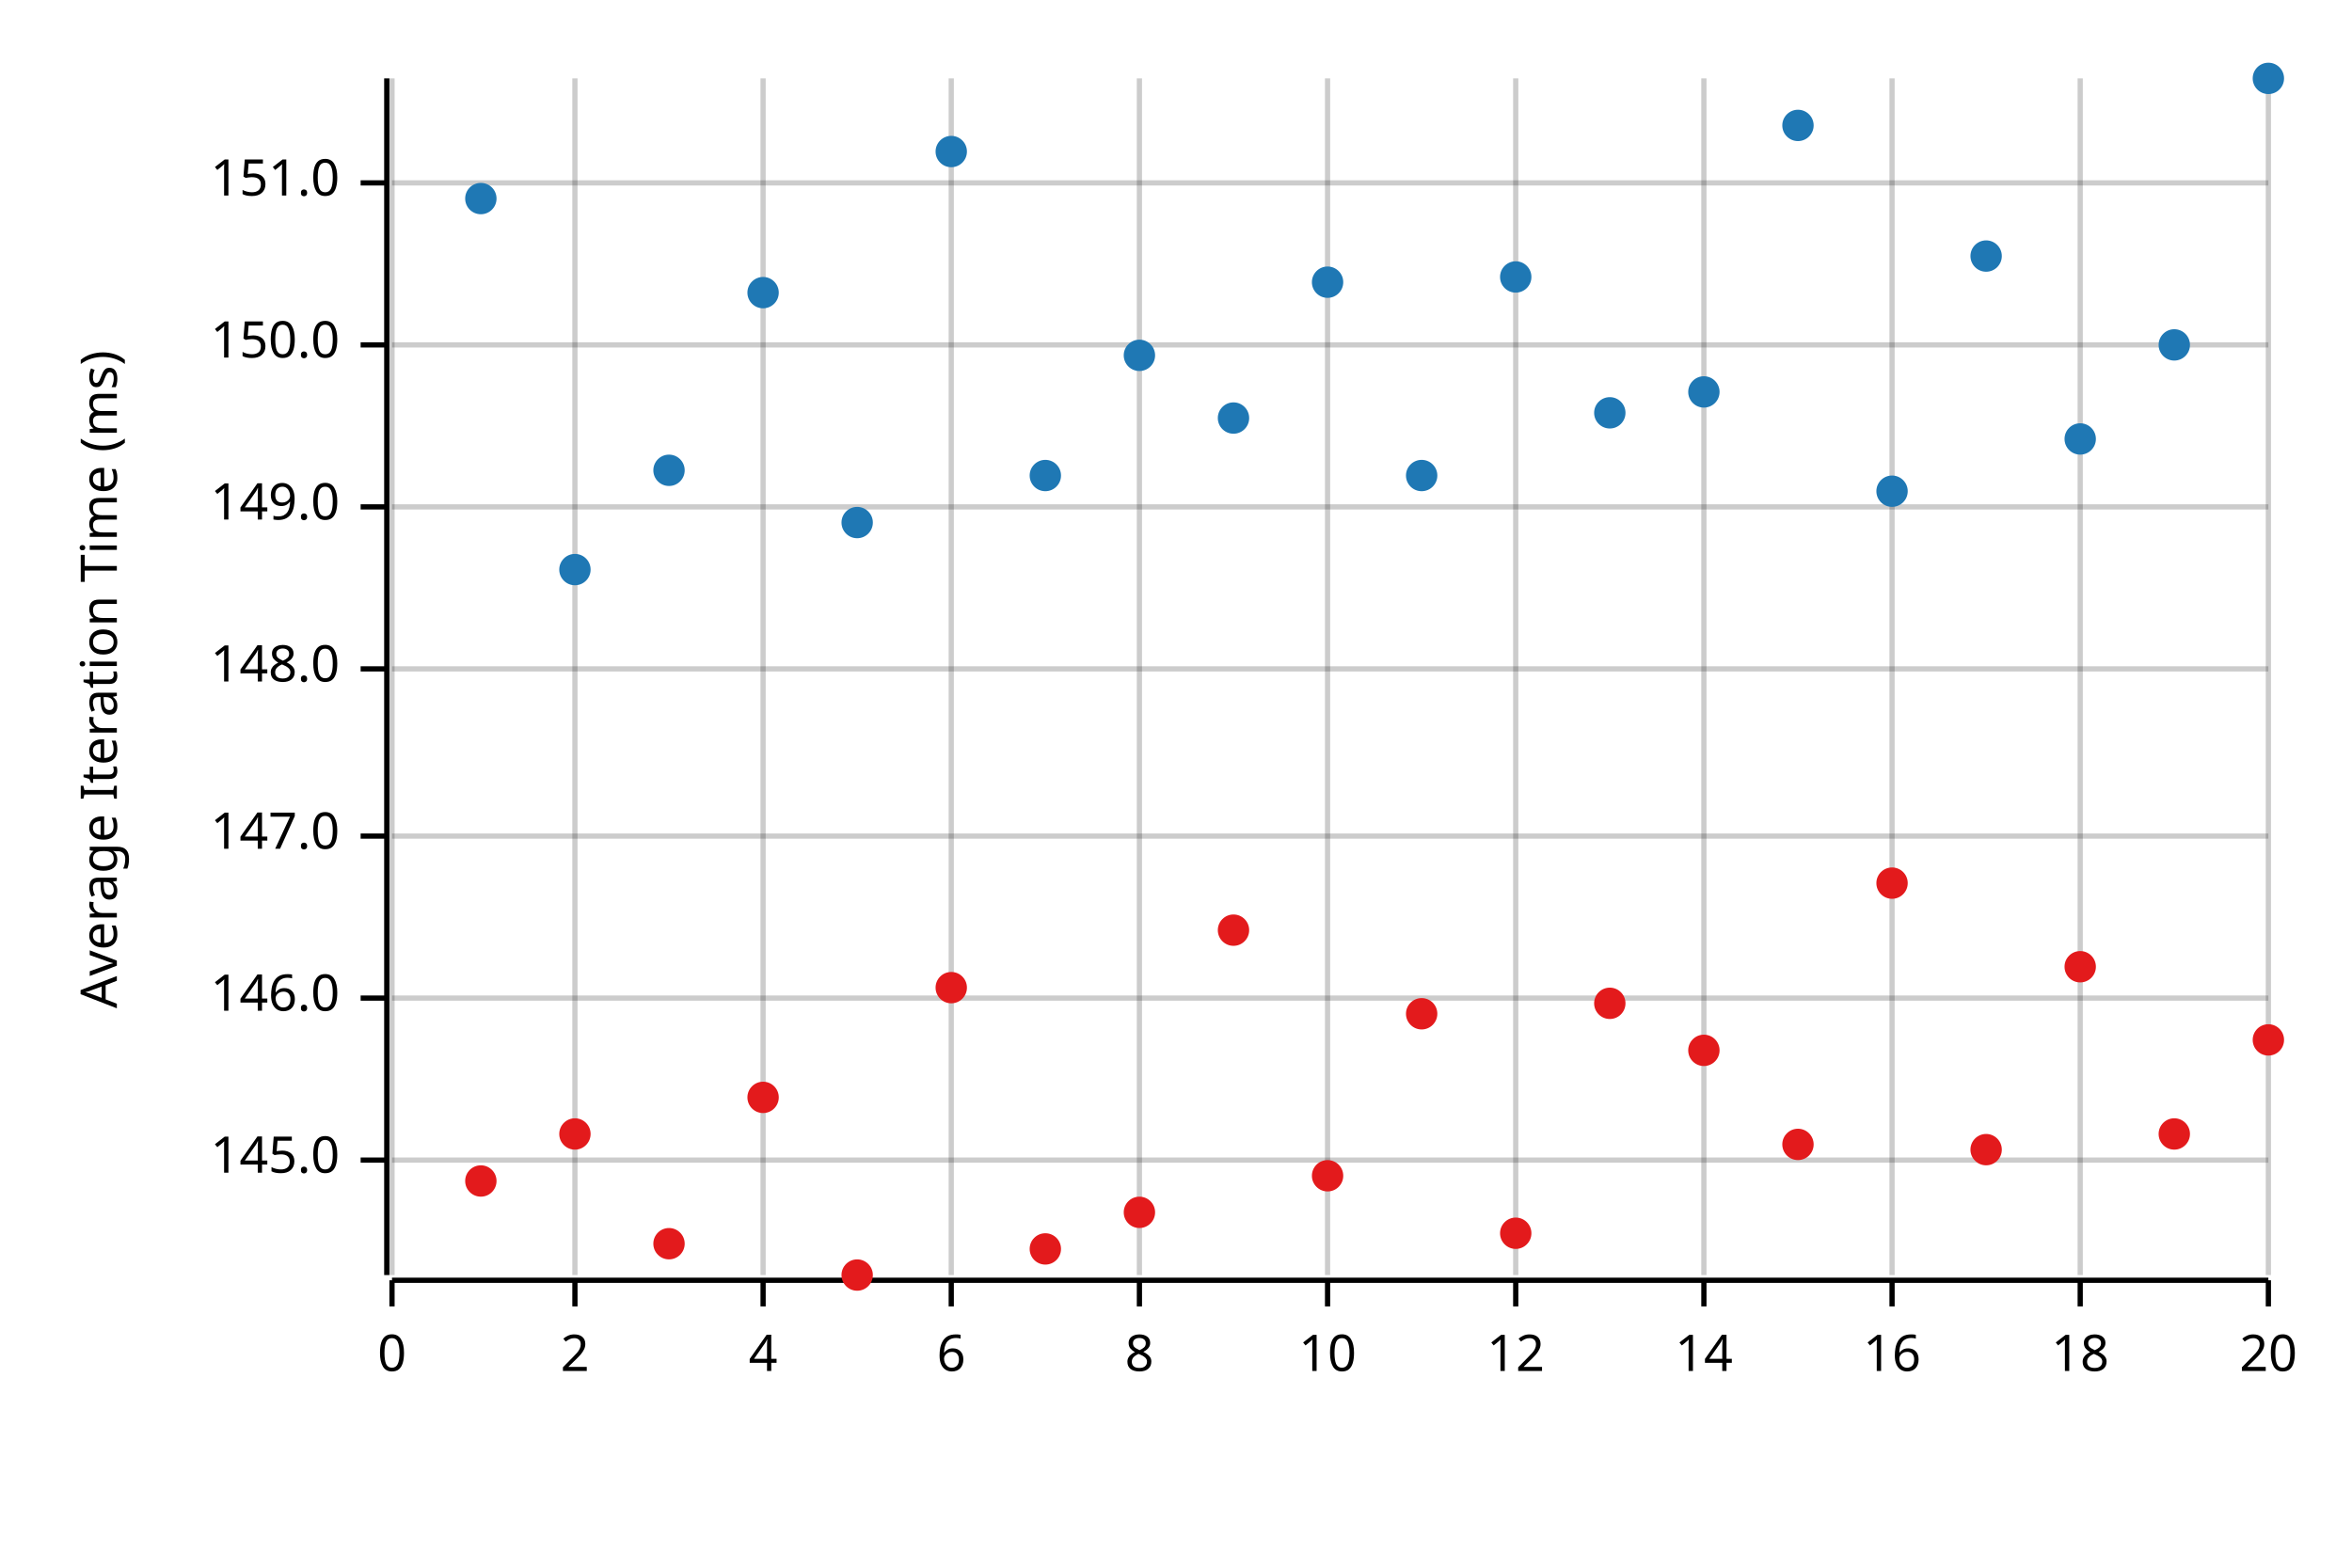
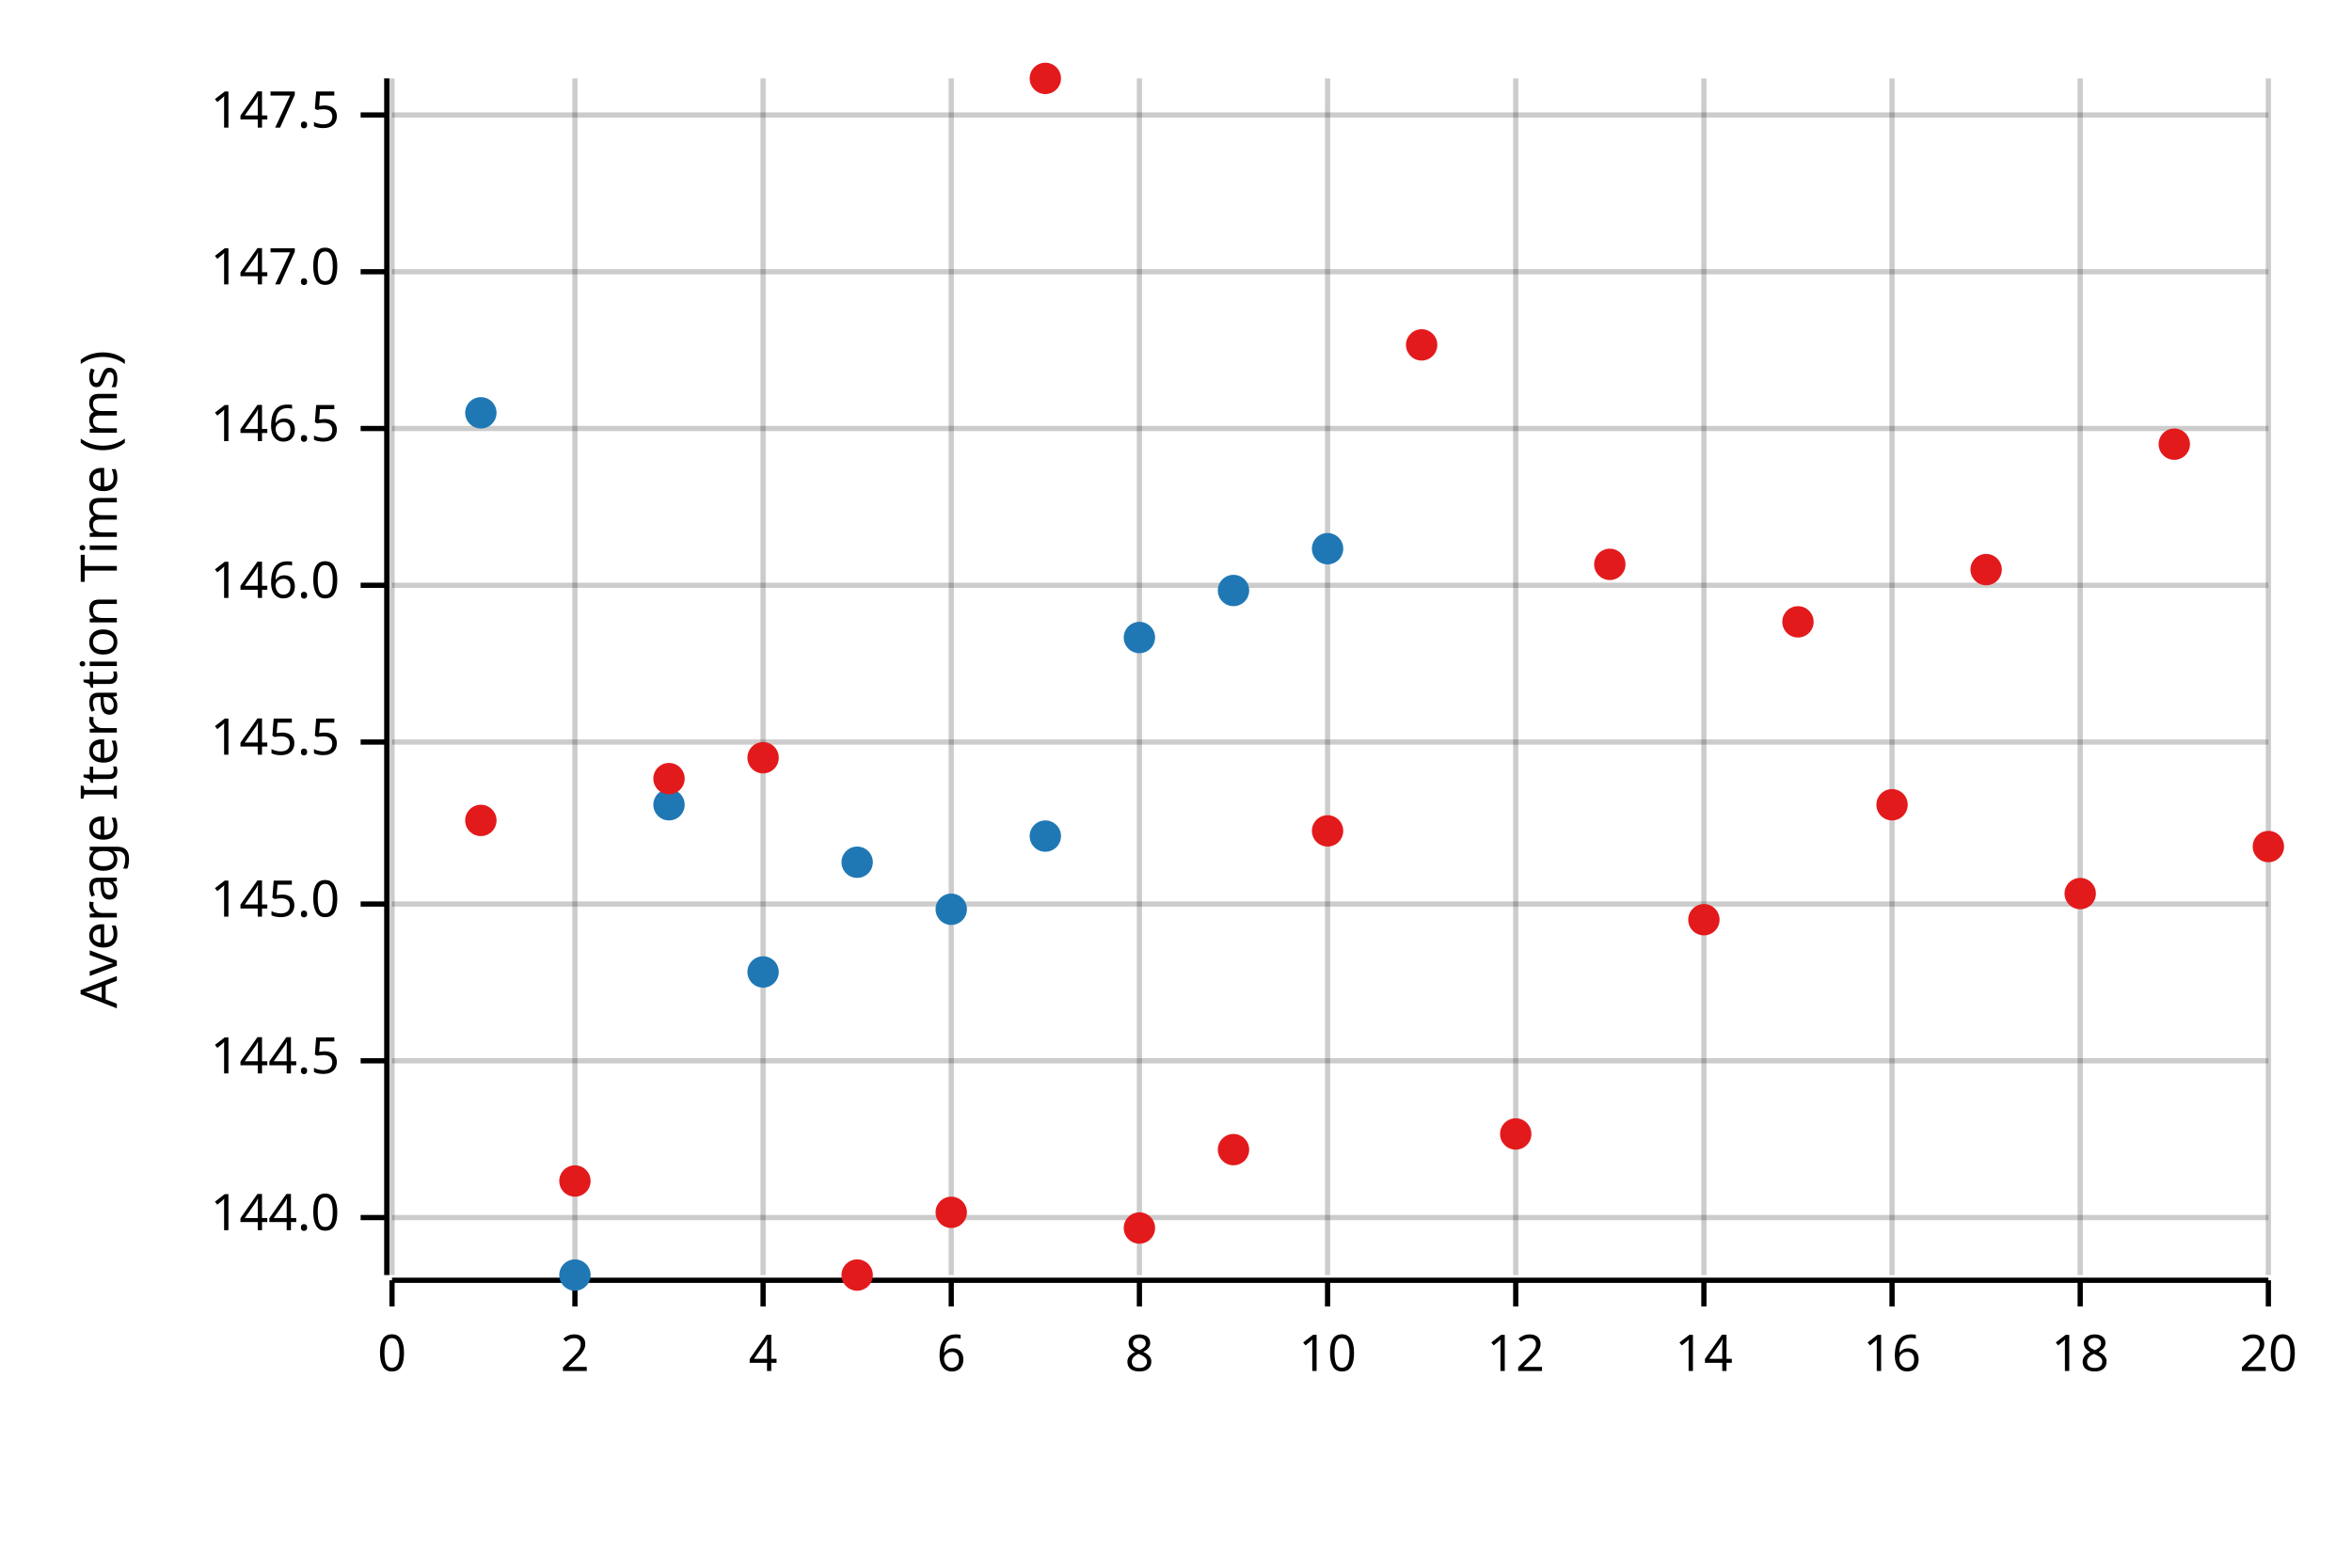
<svg xmlns="http://www.w3.org/2000/svg" width="450" height="300" viewBox="0 0 450 300">
  <text x="15" y="130" dy="0.76em" text-anchor="middle" font-family="sans-serif" font-size="9.677" opacity="1" fill="#000000" transform="rotate(270, 15, 130)">
Average Iteration Time (ms)
</text>
  <line opacity="0.2" stroke="#000000" stroke-width="1" x1="75" y1="244" x2="75" y2="15" />
  <line opacity="0.2" stroke="#000000" stroke-width="1" x1="110" y1="244" x2="110" y2="15" />
  <line opacity="0.2" stroke="#000000" stroke-width="1" x1="146" y1="244" x2="146" y2="15" />
  <line opacity="0.2" stroke="#000000" stroke-width="1" x1="182" y1="244" x2="182" y2="15" />
  <line opacity="0.2" stroke="#000000" stroke-width="1" x1="218" y1="244" x2="218" y2="15" />
  <line opacity="0.2" stroke="#000000" stroke-width="1" x1="254" y1="244" x2="254" y2="15" />
  <line opacity="0.2" stroke="#000000" stroke-width="1" x1="290" y1="244" x2="290" y2="15" />
  <line opacity="0.2" stroke="#000000" stroke-width="1" x1="326" y1="244" x2="326" y2="15" />
  <line opacity="0.2" stroke="#000000" stroke-width="1" x1="362" y1="244" x2="362" y2="15" />
  <line opacity="0.2" stroke="#000000" stroke-width="1" x1="398" y1="244" x2="398" y2="15" />
  <line opacity="0.2" stroke="#000000" stroke-width="1" x1="434" y1="244" x2="434" y2="15" />
-   <line opacity="0.2" stroke="#000000" stroke-width="1" x1="75" y1="222" x2="434" y2="222" />
-   <line opacity="0.2" stroke="#000000" stroke-width="1" x1="75" y1="191" x2="434" y2="191" />
-   <line opacity="0.2" stroke="#000000" stroke-width="1" x1="75" y1="160" x2="434" y2="160" />
-   <line opacity="0.2" stroke="#000000" stroke-width="1" x1="75" y1="128" x2="434" y2="128" />
-   <line opacity="0.2" stroke="#000000" stroke-width="1" x1="75" y1="97" x2="434" y2="97" />
-   <line opacity="0.2" stroke="#000000" stroke-width="1" x1="75" y1="66" x2="434" y2="66" />
-   <line opacity="0.2" stroke="#000000" stroke-width="1" x1="75" y1="35" x2="434" y2="35" />
+   <line opacity="0.2" stroke="#000000" stroke-width="1" x1="75" y1="233" x2="434" y2="233" />
+   <line opacity="0.2" stroke="#000000" stroke-width="1" x1="75" y1="203" x2="434" y2="203" />
+   <line opacity="0.2" stroke="#000000" stroke-width="1" x1="75" y1="173" x2="434" y2="173" />
+   <line opacity="0.2" stroke="#000000" stroke-width="1" x1="75" y1="142" x2="434" y2="142" />
+   <line opacity="0.2" stroke="#000000" stroke-width="1" x1="75" y1="112" x2="434" y2="112" />
+   <line opacity="0.2" stroke="#000000" stroke-width="1" x1="75" y1="82" x2="434" y2="82" />
+   <line opacity="0.2" stroke="#000000" stroke-width="1" x1="75" y1="52" x2="434" y2="52" />
+   <line opacity="0.2" stroke="#000000" stroke-width="1" x1="75" y1="22" x2="434" y2="22" />
  <polyline fill="none" opacity="1" stroke="#000000" stroke-width="1" points="74,15 74,244 " />
-   <text x="65" y="222" dy="0.5ex" text-anchor="end" font-family="sans-serif" font-size="9.677" opacity="1" fill="#000000">
+   <text x="65" y="233" dy="0.5ex" text-anchor="end" font-family="sans-serif" font-size="9.677" opacity="1" fill="#000000">
+ 144.0
+ </text>
+   <polyline fill="none" opacity="1" stroke="#000000" stroke-width="1" points="69,233 74,233 " />
+   <text x="65" y="203" dy="0.5ex" text-anchor="end" font-family="sans-serif" font-size="9.677" opacity="1" fill="#000000">
+ 144.5
+ </text>
+   <polyline fill="none" opacity="1" stroke="#000000" stroke-width="1" points="69,203 74,203 " />
+   <text x="65" y="173" dy="0.5ex" text-anchor="end" font-family="sans-serif" font-size="9.677" opacity="1" fill="#000000">
145.0
</text>
-   <polyline fill="none" opacity="1" stroke="#000000" stroke-width="1" points="69,222 74,222 " />
-   <text x="65" y="191" dy="0.5ex" text-anchor="end" font-family="sans-serif" font-size="9.677" opacity="1" fill="#000000">
+   <polyline fill="none" opacity="1" stroke="#000000" stroke-width="1" points="69,173 74,173 " />
+   <text x="65" y="142" dy="0.5ex" text-anchor="end" font-family="sans-serif" font-size="9.677" opacity="1" fill="#000000">
+ 145.5
+ </text>
+   <polyline fill="none" opacity="1" stroke="#000000" stroke-width="1" points="69,142 74,142 " />
+   <text x="65" y="112" dy="0.5ex" text-anchor="end" font-family="sans-serif" font-size="9.677" opacity="1" fill="#000000">
146.0
</text>
-   <polyline fill="none" opacity="1" stroke="#000000" stroke-width="1" points="69,191 74,191 " />
-   <text x="65" y="160" dy="0.5ex" text-anchor="end" font-family="sans-serif" font-size="9.677" opacity="1" fill="#000000">
+   <polyline fill="none" opacity="1" stroke="#000000" stroke-width="1" points="69,112 74,112 " />
+   <text x="65" y="82" dy="0.5ex" text-anchor="end" font-family="sans-serif" font-size="9.677" opacity="1" fill="#000000">
+ 146.5
+ </text>
+   <polyline fill="none" opacity="1" stroke="#000000" stroke-width="1" points="69,82 74,82 " />
+   <text x="65" y="52" dy="0.5ex" text-anchor="end" font-family="sans-serif" font-size="9.677" opacity="1" fill="#000000">
147.0
</text>
-   <polyline fill="none" opacity="1" stroke="#000000" stroke-width="1" points="69,160 74,160 " />
-   <text x="65" y="128" dy="0.5ex" text-anchor="end" font-family="sans-serif" font-size="9.677" opacity="1" fill="#000000">
- 148.0
+   <polyline fill="none" opacity="1" stroke="#000000" stroke-width="1" points="69,52 74,52 " />
+   <text x="65" y="22" dy="0.5ex" text-anchor="end" font-family="sans-serif" font-size="9.677" opacity="1" fill="#000000">
+ 147.5
</text>
-   <polyline fill="none" opacity="1" stroke="#000000" stroke-width="1" points="69,128 74,128 " />
-   <text x="65" y="97" dy="0.5ex" text-anchor="end" font-family="sans-serif" font-size="9.677" opacity="1" fill="#000000">
- 149.0
- </text>
-   <polyline fill="none" opacity="1" stroke="#000000" stroke-width="1" points="69,97 74,97 " />
-   <text x="65" y="66" dy="0.5ex" text-anchor="end" font-family="sans-serif" font-size="9.677" opacity="1" fill="#000000">
- 150.0
- </text>
-   <polyline fill="none" opacity="1" stroke="#000000" stroke-width="1" points="69,66 74,66 " />
-   <text x="65" y="35" dy="0.5ex" text-anchor="end" font-family="sans-serif" font-size="9.677" opacity="1" fill="#000000">
- 151.0
- </text>
-   <polyline fill="none" opacity="1" stroke="#000000" stroke-width="1" points="69,35 74,35 " />
+   <polyline fill="none" opacity="1" stroke="#000000" stroke-width="1" points="69,22 74,22 " />
  <polyline fill="none" opacity="1" stroke="#000000" stroke-width="1" points="75,245 434,245 " />
  <text x="75" y="255" dy="0.76em" text-anchor="middle" font-family="sans-serif" font-size="9.677" opacity="1" fill="#000000">
0
</text>
  <polyline fill="none" opacity="1" stroke="#000000" stroke-width="1" points="75,245 75,250 " />
  <text x="110" y="255" dy="0.76em" text-anchor="middle" font-family="sans-serif" font-size="9.677" opacity="1" fill="#000000">
2
</text>
  <polyline fill="none" opacity="1" stroke="#000000" stroke-width="1" points="110,245 110,250 " />
  <text x="146" y="255" dy="0.76em" text-anchor="middle" font-family="sans-serif" font-size="9.677" opacity="1" fill="#000000">
4
</text>
  <polyline fill="none" opacity="1" stroke="#000000" stroke-width="1" points="146,245 146,250 " />
  <text x="182" y="255" dy="0.76em" text-anchor="middle" font-family="sans-serif" font-size="9.677" opacity="1" fill="#000000">
6
</text>
  <polyline fill="none" opacity="1" stroke="#000000" stroke-width="1" points="182,245 182,250 " />
  <text x="218" y="255" dy="0.76em" text-anchor="middle" font-family="sans-serif" font-size="9.677" opacity="1" fill="#000000">
8
</text>
  <polyline fill="none" opacity="1" stroke="#000000" stroke-width="1" points="218,245 218,250 " />
  <text x="254" y="255" dy="0.76em" text-anchor="middle" font-family="sans-serif" font-size="9.677" opacity="1" fill="#000000">
10
</text>
  <polyline fill="none" opacity="1" stroke="#000000" stroke-width="1" points="254,245 254,250 " />
  <text x="290" y="255" dy="0.76em" text-anchor="middle" font-family="sans-serif" font-size="9.677" opacity="1" fill="#000000">
12
</text>
  <polyline fill="none" opacity="1" stroke="#000000" stroke-width="1" points="290,245 290,250 " />
  <text x="326" y="255" dy="0.76em" text-anchor="middle" font-family="sans-serif" font-size="9.677" opacity="1" fill="#000000">
14
</text>
  <polyline fill="none" opacity="1" stroke="#000000" stroke-width="1" points="326,245 326,250 " />
  <text x="362" y="255" dy="0.76em" text-anchor="middle" font-family="sans-serif" font-size="9.677" opacity="1" fill="#000000">
16
</text>
  <polyline fill="none" opacity="1" stroke="#000000" stroke-width="1" points="362,245 362,250 " />
  <text x="398" y="255" dy="0.76em" text-anchor="middle" font-family="sans-serif" font-size="9.677" opacity="1" fill="#000000">
18
</text>
  <polyline fill="none" opacity="1" stroke="#000000" stroke-width="1" points="398,245 398,250 " />
  <text x="434" y="255" dy="0.76em" text-anchor="middle" font-family="sans-serif" font-size="9.677" opacity="1" fill="#000000">
20
</text>
  <polyline fill="none" opacity="1" stroke="#000000" stroke-width="1" points="434,245 434,250 " />
-   <circle cx="92" cy="38" r="3" opacity="1" fill="#1F78B4" stroke="none" stroke-width="1" />
-   <circle cx="110" cy="109" r="3" opacity="1" fill="#1F78B4" stroke="none" stroke-width="1" />
-   <circle cx="128" cy="90" r="3" opacity="1" fill="#1F78B4" stroke="none" stroke-width="1" />
-   <circle cx="146" cy="56" r="3" opacity="1" fill="#1F78B4" stroke="none" stroke-width="1" />
-   <circle cx="164" cy="100" r="3" opacity="1" fill="#1F78B4" stroke="none" stroke-width="1" />
-   <circle cx="182" cy="29" r="3" opacity="1" fill="#1F78B4" stroke="none" stroke-width="1" />
-   <circle cx="200" cy="91" r="3" opacity="1" fill="#1F78B4" stroke="none" stroke-width="1" />
-   <circle cx="218" cy="68" r="3" opacity="1" fill="#1F78B4" stroke="none" stroke-width="1" />
-   <circle cx="236" cy="80" r="3" opacity="1" fill="#1F78B4" stroke="none" stroke-width="1" />
-   <circle cx="254" cy="54" r="3" opacity="1" fill="#1F78B4" stroke="none" stroke-width="1" />
-   <circle cx="272" cy="91" r="3" opacity="1" fill="#1F78B4" stroke="none" stroke-width="1" />
-   <circle cx="290" cy="53" r="3" opacity="1" fill="#1F78B4" stroke="none" stroke-width="1" />
-   <circle cx="308" cy="79" r="3" opacity="1" fill="#1F78B4" stroke="none" stroke-width="1" />
-   <circle cx="326" cy="75" r="3" opacity="1" fill="#1F78B4" stroke="none" stroke-width="1" />
-   <circle cx="344" cy="24" r="3" opacity="1" fill="#1F78B4" stroke="none" stroke-width="1" />
-   <circle cx="362" cy="94" r="3" opacity="1" fill="#1F78B4" stroke="none" stroke-width="1" />
-   <circle cx="380" cy="49" r="3" opacity="1" fill="#1F78B4" stroke="none" stroke-width="1" />
-   <circle cx="398" cy="84" r="3" opacity="1" fill="#1F78B4" stroke="none" stroke-width="1" />
-   <circle cx="416" cy="66" r="3" opacity="1" fill="#1F78B4" stroke="none" stroke-width="1" />
-   <circle cx="434" cy="15" r="3" opacity="1" fill="#1F78B4" stroke="none" stroke-width="1" />
-   <circle cx="92" cy="226" r="3" opacity="1" fill="#E31A1C" stroke="none" stroke-width="1" />
-   <circle cx="110" cy="217" r="3" opacity="1" fill="#E31A1C" stroke="none" stroke-width="1" />
-   <circle cx="128" cy="238" r="3" opacity="1" fill="#E31A1C" stroke="none" stroke-width="1" />
-   <circle cx="146" cy="210" r="3" opacity="1" fill="#E31A1C" stroke="none" stroke-width="1" />
+   <circle cx="92" cy="79" r="3" opacity="1" fill="#1F78B4" stroke="none" stroke-width="1" />
+   <circle cx="110" cy="244" r="3" opacity="1" fill="#1F78B4" stroke="none" stroke-width="1" />
+   <circle cx="128" cy="154" r="3" opacity="1" fill="#1F78B4" stroke="none" stroke-width="1" />
+   <circle cx="146" cy="186" r="3" opacity="1" fill="#1F78B4" stroke="none" stroke-width="1" />
+   <circle cx="164" cy="165" r="3" opacity="1" fill="#1F78B4" stroke="none" stroke-width="1" />
+   <circle cx="182" cy="174" r="3" opacity="1" fill="#1F78B4" stroke="none" stroke-width="1" />
+   <circle cx="200" cy="160" r="3" opacity="1" fill="#1F78B4" stroke="none" stroke-width="1" />
+   <circle cx="218" cy="122" r="3" opacity="1" fill="#1F78B4" stroke="none" stroke-width="1" />
+   <circle cx="236" cy="113" r="3" opacity="1" fill="#1F78B4" stroke="none" stroke-width="1" />
+   <circle cx="254" cy="105" r="3" opacity="1" fill="#1F78B4" stroke="none" stroke-width="1" />
+   <circle cx="92" cy="157" r="3" opacity="1" fill="#E31A1C" stroke="none" stroke-width="1" />
+   <circle cx="110" cy="226" r="3" opacity="1" fill="#E31A1C" stroke="none" stroke-width="1" />
+   <circle cx="128" cy="149" r="3" opacity="1" fill="#E31A1C" stroke="none" stroke-width="1" />
+   <circle cx="146" cy="145" r="3" opacity="1" fill="#E31A1C" stroke="none" stroke-width="1" />
  <circle cx="164" cy="244" r="3" opacity="1" fill="#E31A1C" stroke="none" stroke-width="1" />
-   <circle cx="182" cy="189" r="3" opacity="1" fill="#E31A1C" stroke="none" stroke-width="1" />
-   <circle cx="200" cy="239" r="3" opacity="1" fill="#E31A1C" stroke="none" stroke-width="1" />
-   <circle cx="218" cy="232" r="3" opacity="1" fill="#E31A1C" stroke="none" stroke-width="1" />
-   <circle cx="236" cy="178" r="3" opacity="1" fill="#E31A1C" stroke="none" stroke-width="1" />
-   <circle cx="254" cy="225" r="3" opacity="1" fill="#E31A1C" stroke="none" stroke-width="1" />
-   <circle cx="272" cy="194" r="3" opacity="1" fill="#E31A1C" stroke="none" stroke-width="1" />
-   <circle cx="290" cy="236" r="3" opacity="1" fill="#E31A1C" stroke="none" stroke-width="1" />
-   <circle cx="308" cy="192" r="3" opacity="1" fill="#E31A1C" stroke="none" stroke-width="1" />
-   <circle cx="326" cy="201" r="3" opacity="1" fill="#E31A1C" stroke="none" stroke-width="1" />
-   <circle cx="344" cy="219" r="3" opacity="1" fill="#E31A1C" stroke="none" stroke-width="1" />
-   <circle cx="362" cy="169" r="3" opacity="1" fill="#E31A1C" stroke="none" stroke-width="1" />
-   <circle cx="380" cy="220" r="3" opacity="1" fill="#E31A1C" stroke="none" stroke-width="1" />
-   <circle cx="398" cy="185" r="3" opacity="1" fill="#E31A1C" stroke="none" stroke-width="1" />
-   <circle cx="416" cy="217" r="3" opacity="1" fill="#E31A1C" stroke="none" stroke-width="1" />
-   <circle cx="434" cy="199" r="3" opacity="1" fill="#E31A1C" stroke="none" stroke-width="1" />
+   <circle cx="182" cy="232" r="3" opacity="1" fill="#E31A1C" stroke="none" stroke-width="1" />
+   <circle cx="200" cy="15" r="3" opacity="1" fill="#E31A1C" stroke="none" stroke-width="1" />
+   <circle cx="218" cy="235" r="3" opacity="1" fill="#E31A1C" stroke="none" stroke-width="1" />
+   <circle cx="236" cy="220" r="3" opacity="1" fill="#E31A1C" stroke="none" stroke-width="1" />
+   <circle cx="254" cy="159" r="3" opacity="1" fill="#E31A1C" stroke="none" stroke-width="1" />
+   <circle cx="272" cy="66" r="3" opacity="1" fill="#E31A1C" stroke="none" stroke-width="1" />
+   <circle cx="290" cy="217" r="3" opacity="1" fill="#E31A1C" stroke="none" stroke-width="1" />
+   <circle cx="308" cy="108" r="3" opacity="1" fill="#E31A1C" stroke="none" stroke-width="1" />
+   <circle cx="326" cy="176" r="3" opacity="1" fill="#E31A1C" stroke="none" stroke-width="1" />
+   <circle cx="344" cy="119" r="3" opacity="1" fill="#E31A1C" stroke="none" stroke-width="1" />
+   <circle cx="362" cy="154" r="3" opacity="1" fill="#E31A1C" stroke="none" stroke-width="1" />
+   <circle cx="380" cy="109" r="3" opacity="1" fill="#E31A1C" stroke="none" stroke-width="1" />
+   <circle cx="398" cy="171" r="3" opacity="1" fill="#E31A1C" stroke="none" stroke-width="1" />
+   <circle cx="416" cy="85" r="3" opacity="1" fill="#E31A1C" stroke="none" stroke-width="1" />
+   <circle cx="434" cy="162" r="3" opacity="1" fill="#E31A1C" stroke="none" stroke-width="1" />
</svg>
